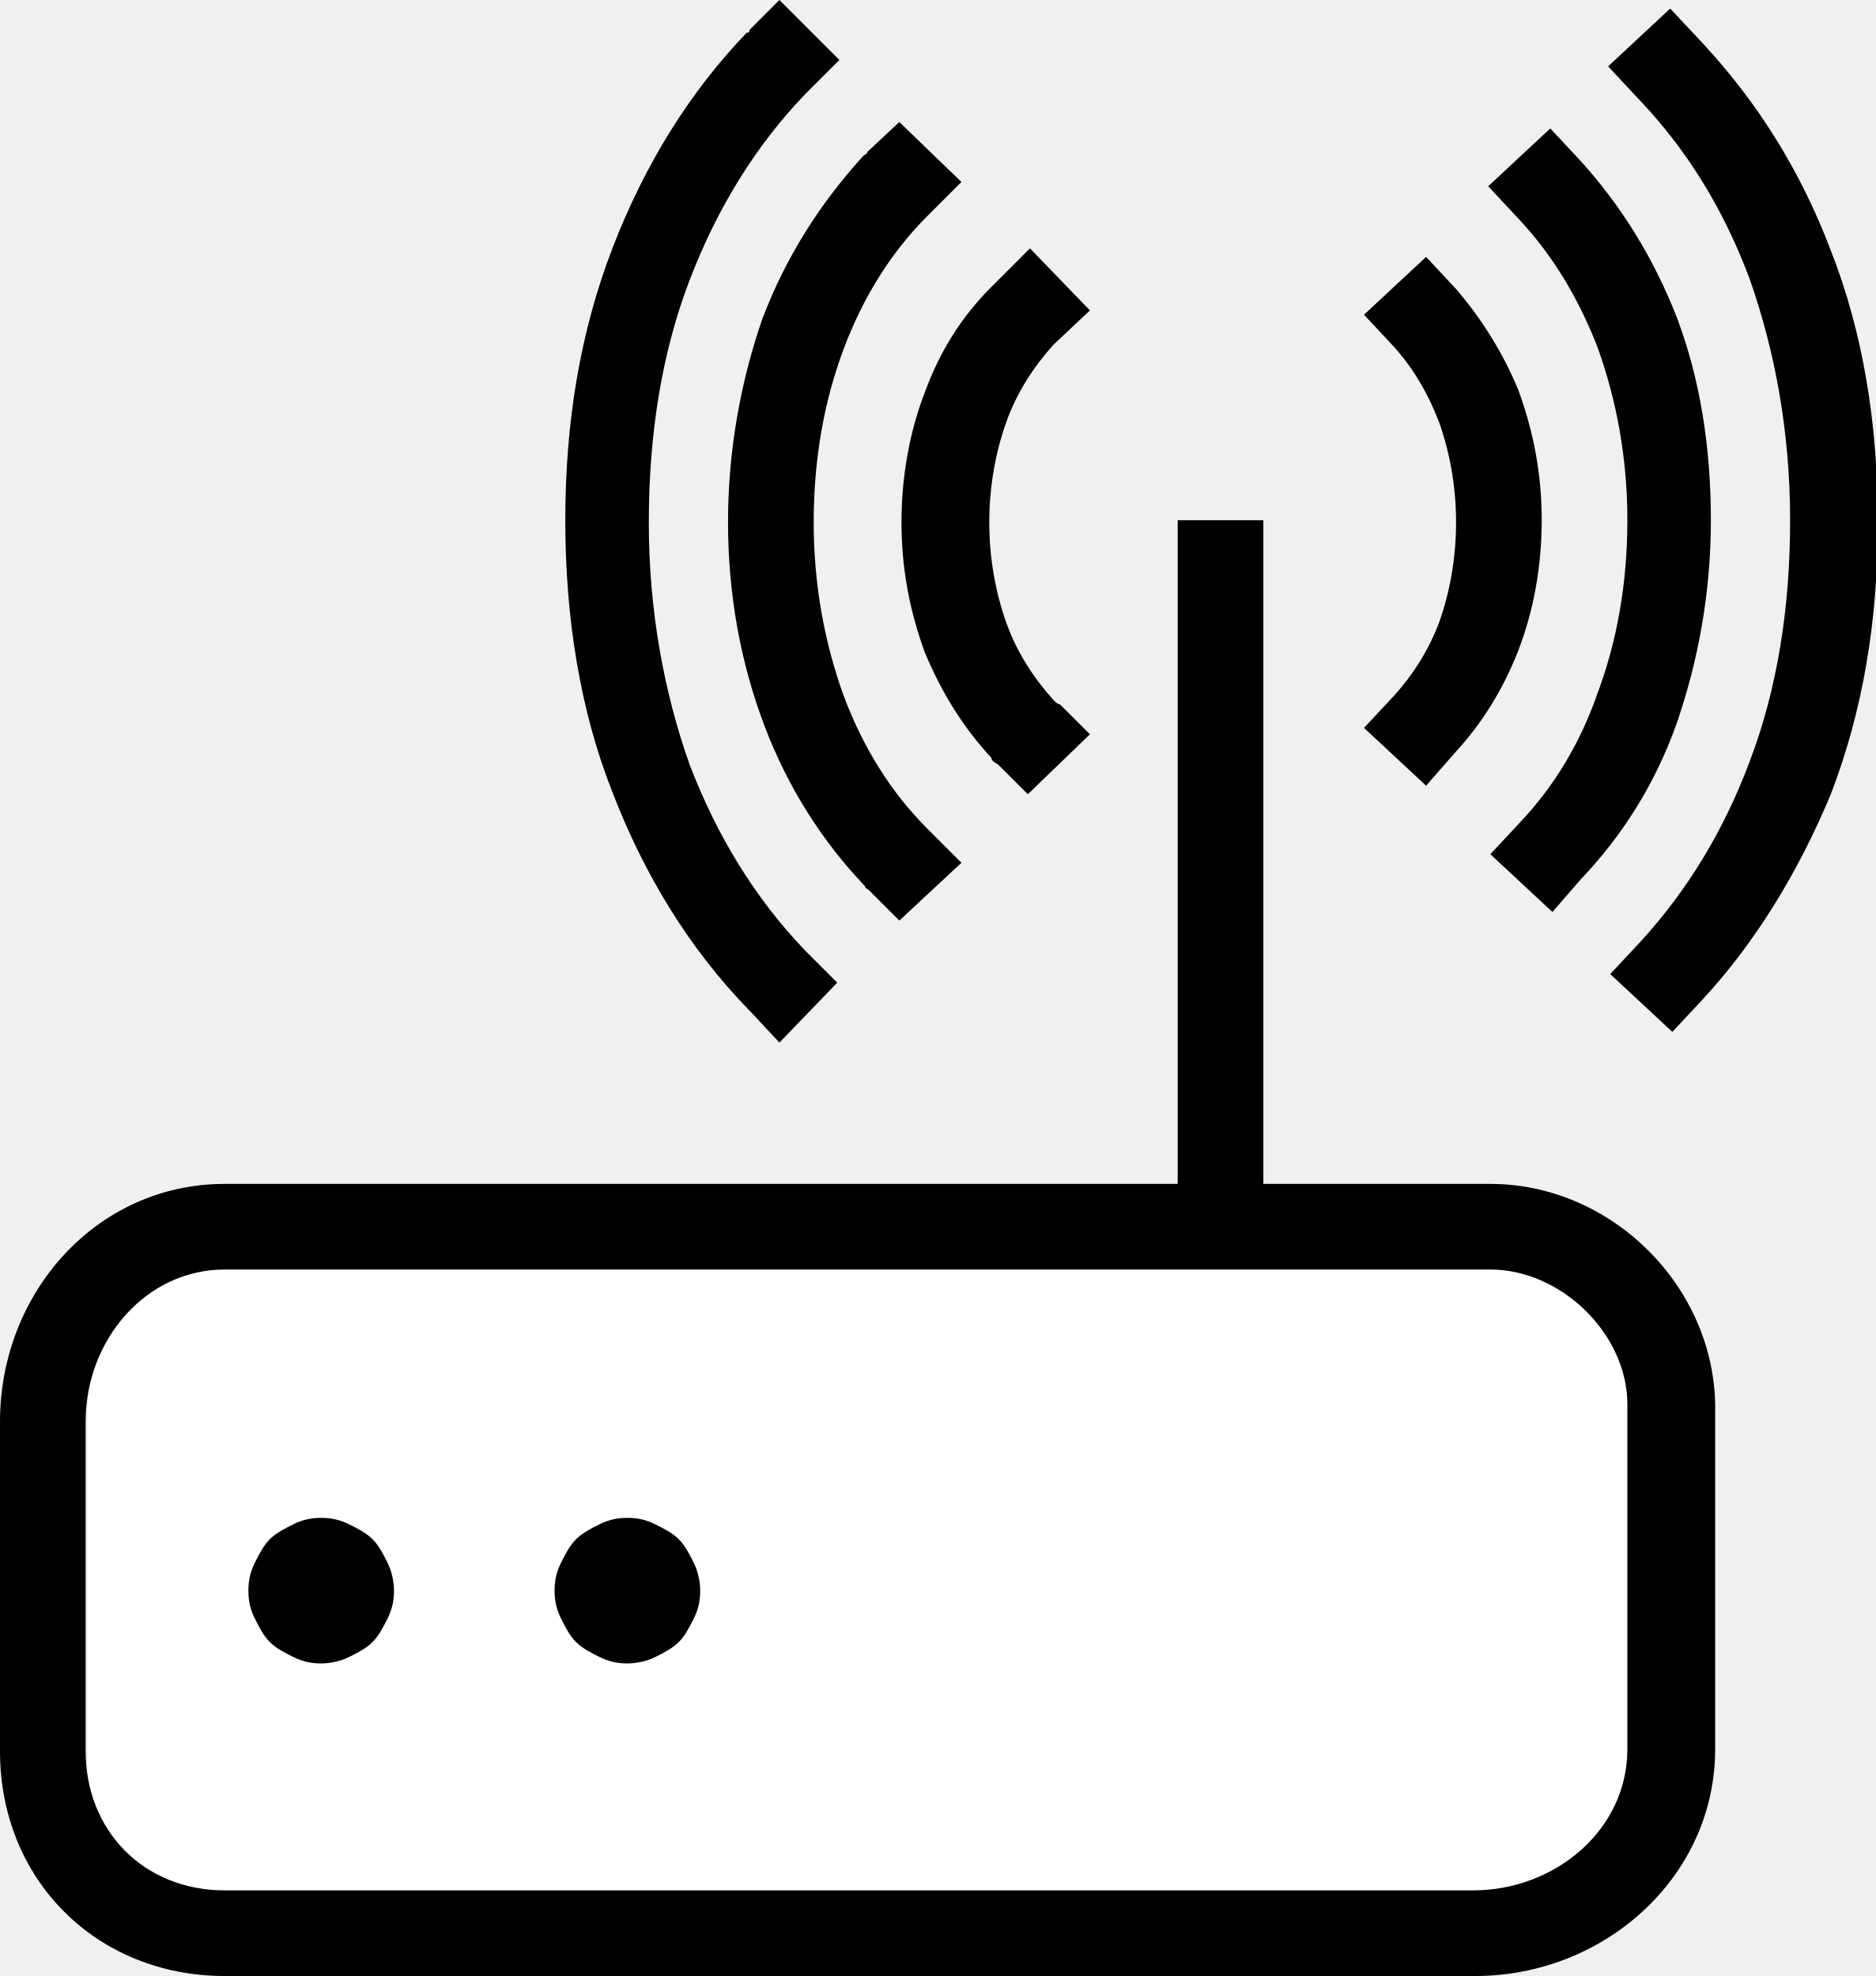
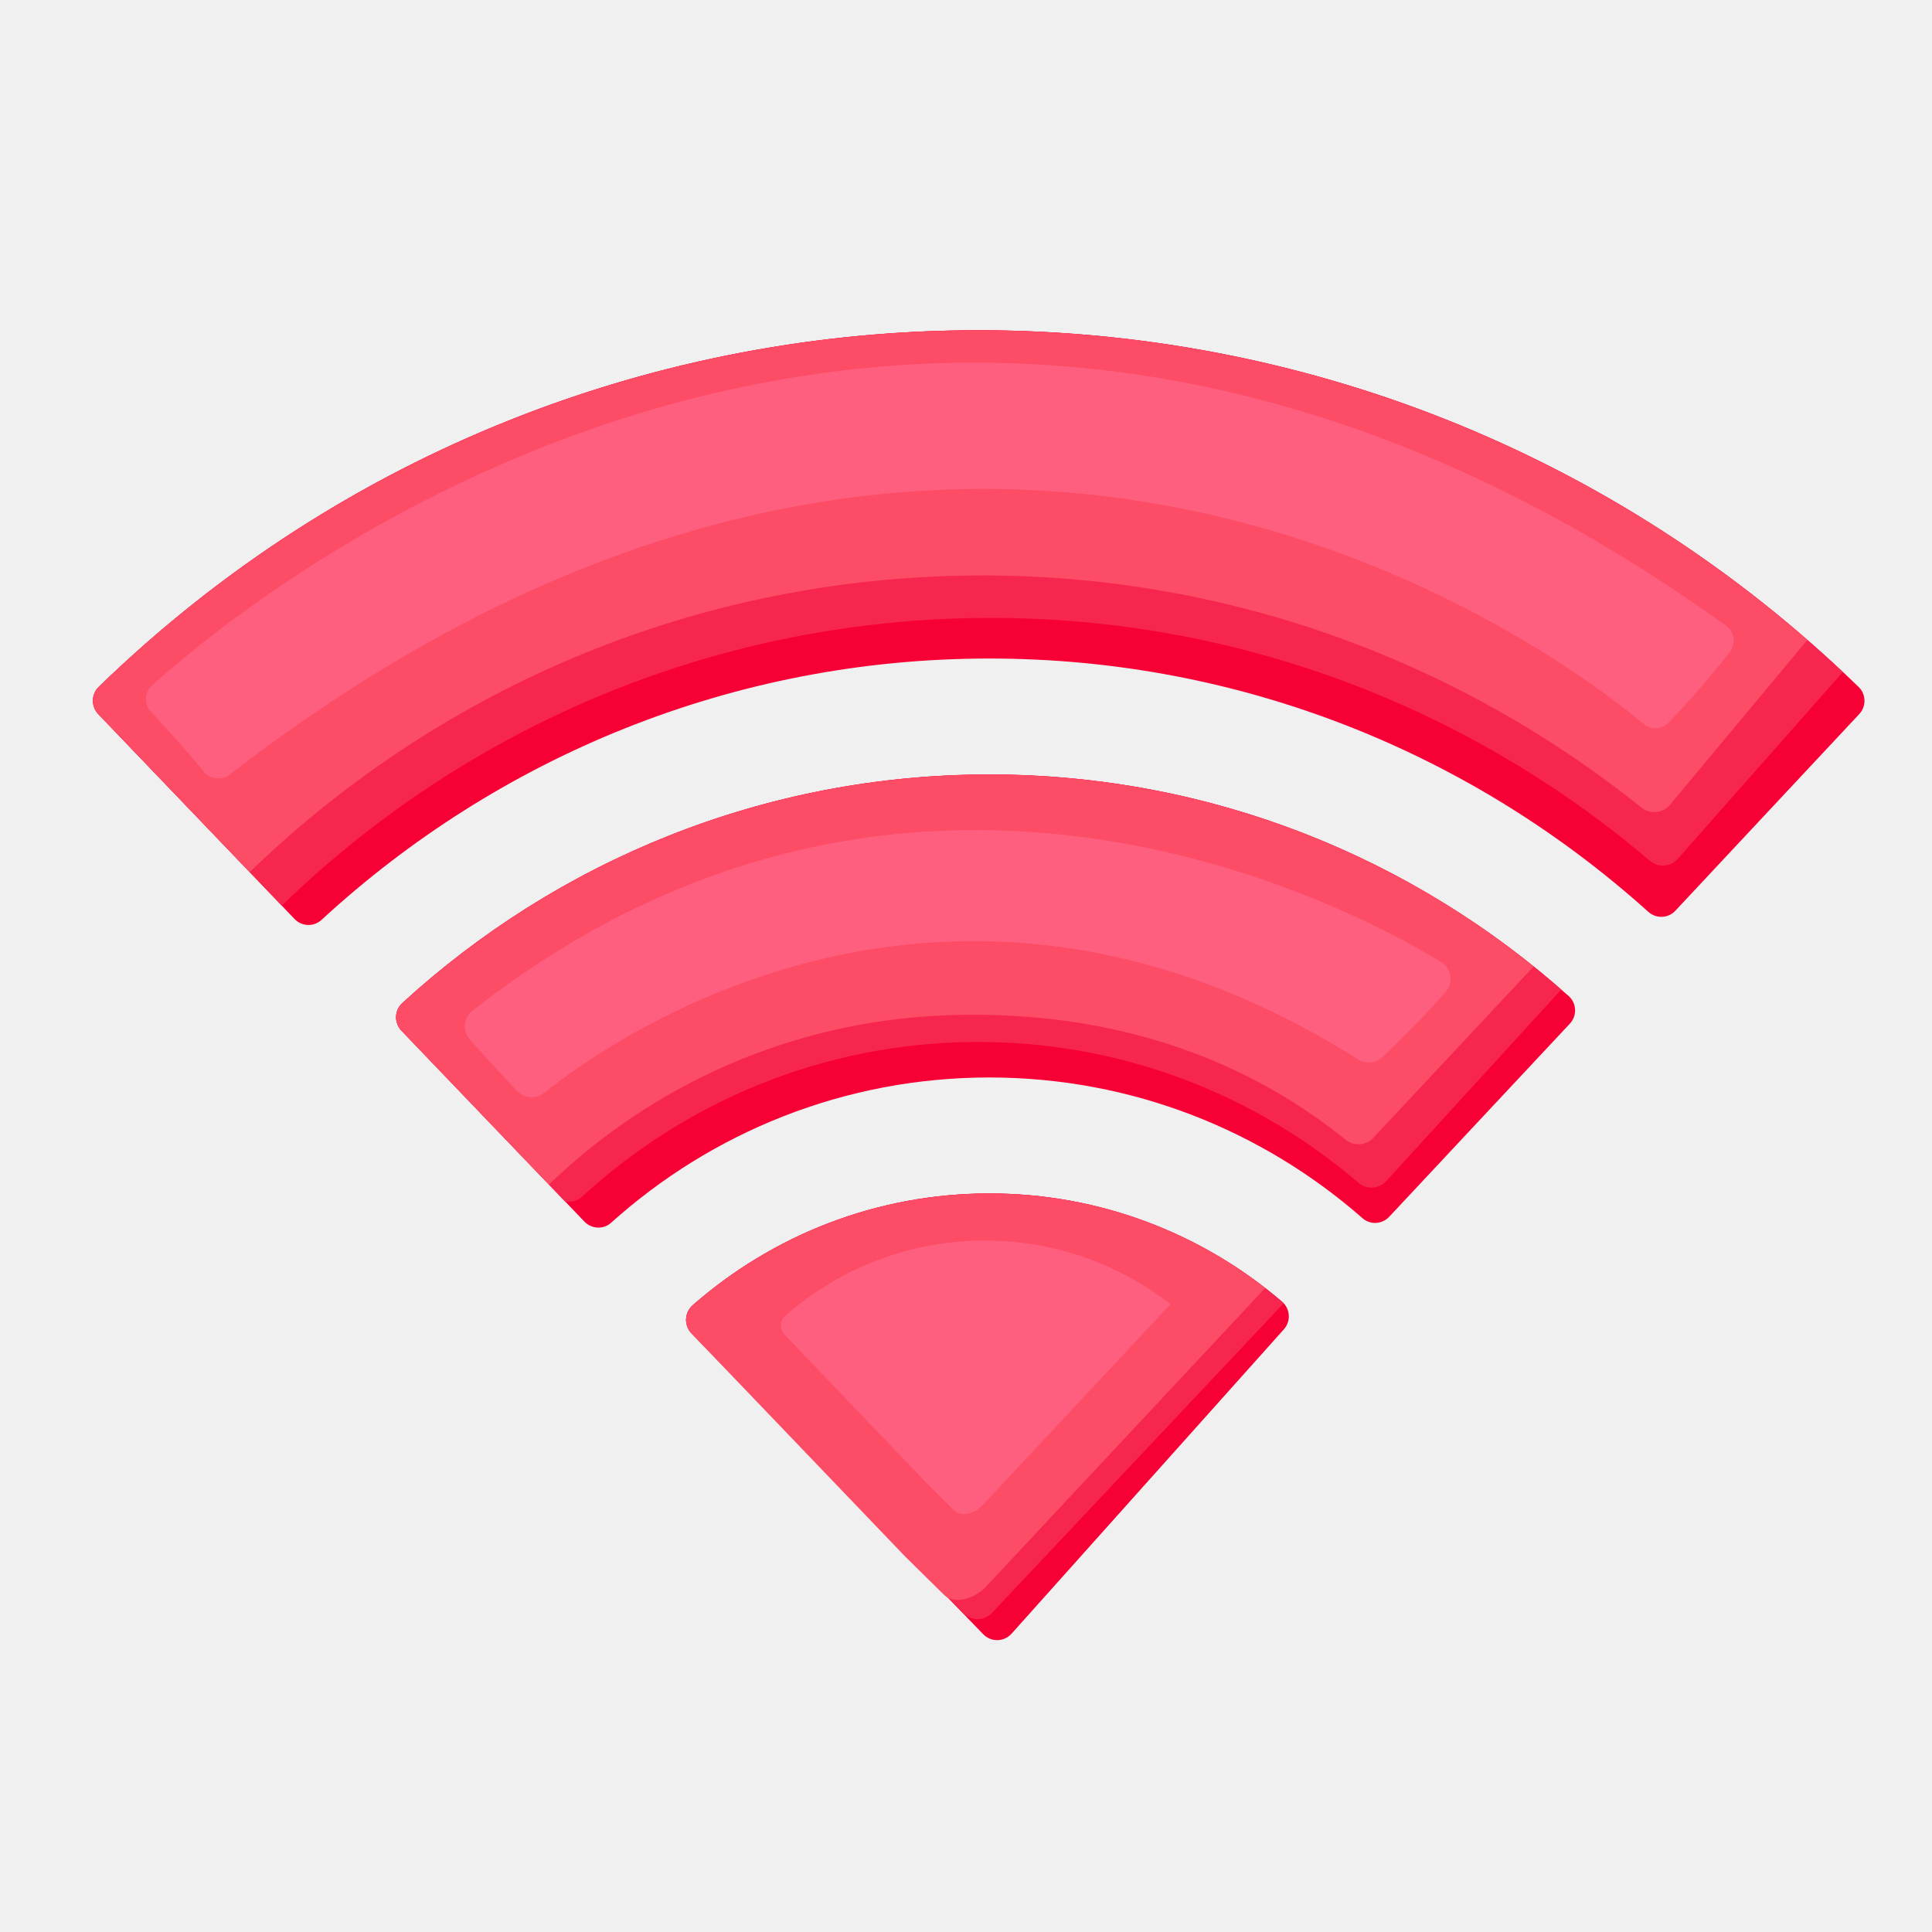
- <svg xmlns="http://www.w3.org/2000/svg" version="1.1" id="Calque_1" x="0px" y="0px" viewBox="-435 234.7 87.6 92.3" style="enable-background:new -435 234.7 87.6 92.3;" xml:space="preserve">
+ <svg xmlns="http://www.w3.org/2000/svg" t="1607799136970" class="icon" viewBox="0 0 1024 1024" version="1.1" p-id="9423" width="90" height="90">
  <style type="text/css">
	.st0{fill:#FFFFFF;}
</style>
-   <rect x="-430.9" y="294" class="st0" width="71.9" height="29" />
-   <rect id="backgound_modem" x="-430.9" y="294" class="st0" width="71.9" height="29" />
-   <path id="XMLID_582_" d="M-423.4,309c0-0.5,0.1-0.9,0.3-1.3c0.2-0.4,0.4-0.8,0.7-1.1c0.3-0.3,0.7-0.5,1.1-0.7  c0.4-0.2,0.8-0.3,1.3-0.3s0.9,0.1,1.3,0.3c0.4,0.2,0.8,0.4,1.1,0.7c0.3,0.3,0.5,0.7,0.7,1.1c0.2,0.4,0.3,0.9,0.3,1.3  c0,0.5-0.1,0.9-0.3,1.3c-0.2,0.4-0.4,0.8-0.7,1.1c-0.3,0.3-0.7,0.5-1.1,0.7c-0.4,0.2-0.9,0.3-1.3,0.3c-0.5,0-0.9-0.1-1.3-0.3  c-0.4-0.2-0.8-0.4-1.1-0.7c-0.3-0.3-0.5-0.7-0.7-1.1C-423.3,309.9-423.4,309.5-423.4,309z" />
-   <path id="XMLID_571_" d="M-409.1,309c0-0.5,0.1-0.9,0.3-1.3c0.2-0.4,0.4-0.8,0.7-1.1c0.3-0.3,0.7-0.5,1.1-0.7  c0.4-0.2,0.8-0.3,1.3-0.3s0.9,0.1,1.3,0.3c0.4,0.2,0.8,0.4,1.1,0.7c0.3,0.3,0.5,0.7,0.7,1.1c0.2,0.4,0.3,0.9,0.3,1.3  c0,0.5-0.1,0.9-0.3,1.3c-0.2,0.4-0.4,0.8-0.7,1.1c-0.3,0.3-0.7,0.5-1.1,0.7c-0.4,0.2-0.9,0.3-1.3,0.3c-0.5,0-0.9-0.1-1.3-0.3  c-0.4-0.2-0.8-0.4-1.1-0.7c-0.3-0.3-0.5-0.7-0.7-1.1C-409,309.9-409.1,309.5-409.1,309z" />
-   <path id="XMLID_696_" d="M-365.4,290H-376v-31h-4v31h-44.5c-6,0-10.5,5.1-10.5,11.1v15.4c0,6,4.5,10.5,10.5,10.5h58.4  c6,0,11.2-4.6,11.2-10.6v-16.1C-355,294.7-359.8,290-365.4,290z M-359,316.4c0,3.8-3.4,6.6-7.2,6.6h-58.3c-3.8,0-6.5-2.8-6.5-6.5  v-15.4c0-3.8,2.8-7.1,6.5-7.1h59.1c3.3,0,6.4,3,6.4,6.3V316.4z" />
-   <g id="XMLID_526_">
-     <path id="XMLID_514_" d="M-398.6,283.4l-1.4-1.5l-0.1-0.1c-2.7-2.8-4.8-6.2-6.3-10.1c-1.5-3.8-2.2-8.1-2.2-12.7s0.7-8.8,2.2-12.7   c1.5-3.9,3.6-7.3,6.3-10.1c0,0.1,0.1,0,0.1-0.1l1.4-1.4l2.8,2.8l-1.6,1.6c-2.3,2.4-4.1,5.3-5.4,8.7c-1.3,3.4-1.9,7.2-1.9,11.3   s0.7,7.9,1.9,11.3c1.3,3.4,3.1,6.3,5.4,8.7c0,0,0,0,0.1,0.1l1.4,1.4L-398.6,283.4z" />
-   </g>
-   <g id="XMLID_525_">
-     <path id="XMLID_512_" d="M-393,277.7l-1.4-1.4c-0.1-0.1-0.2-0.1-0.2-0.2c-2-2.1-3.6-4.6-4.7-7.5c-1.1-2.9-1.7-6.1-1.7-9.5   c0-3.4,0.6-6.6,1.6-9.5c1.1-2.9,2.7-5.4,4.7-7.6c0.1-0.1,0.2-0.1,0.2-0.2l1.5-1.4l2.9,2.8l-1.4,1.4c-0.1,0.1-0.1,0.1-0.2,0.2   c-1.7,1.7-3,3.8-3.9,6.2c-0.9,2.4-1.4,5.1-1.4,8.1c0,2.9,0.5,5.6,1.4,8.1c0.9,2.4,2.2,4.5,3.9,6.2c0.1,0.1,0.1,0.1,0.2,0.2l1.4,1.4   L-393,277.7z" />
-   </g>
-   <g id="XMLID_524_">
-     <path id="XMLID_511_" d="M-387,271.8l-1.4-1.4c-0.2-0.1-0.3-0.2-0.3-0.3c-1.3-1.4-2.3-3-3.1-4.9c-0.7-1.9-1.1-3.9-1.1-6.1   c0-2.2,0.4-4.3,1.1-6.1c0.7-1.9,1.7-3.5,3.1-4.9c0.1-0.1,0.2-0.2,0.3-0.3l1.5-1.5l2.8,2.9l-1.7,1.6c-0.9,1-1.7,2.2-2.2,3.6   s-0.8,3-0.8,4.7c0,1.7,0.3,3.3,0.8,4.7s1.3,2.6,2.2,3.6c0.1,0.1,0.2,0.2,0.3,0.2l1.4,1.4L-387,271.8z" />
-   </g>
-   <g id="XMLID_523_">
-     <path id="XMLID_509_" d="M-368.4,271.4l-2.9-2.7l1.4-1.5c0.9-1,1.6-2.1,2.1-3.4c0.5-1.4,0.8-3,0.8-4.7c0-1.7-0.3-3.3-0.8-4.7   c-0.5-1.3-1.2-2.5-2.1-3.5l-1.4-1.5l2.9-2.7l1.4,1.5c1.2,1.4,2.2,3,2.9,4.7c0.7,1.9,1.1,3.9,1.1,6.1s-0.4,4.3-1.1,6.1   c-0.7,1.8-1.7,3.4-2.9,4.7L-368.4,271.4z" />
-   </g>
-   <g id="XMLID_522_">
-     <path id="XMLID_491_" d="M-362.5,277.3l-2.9-2.7l1.4-1.5c1.6-1.7,2.8-3.7,3.6-6c0.9-2.4,1.4-5.1,1.4-8.1c0-2.9-0.5-5.6-1.4-8.1   c-0.9-2.3-2.1-4.3-3.7-6l-1.4-1.5l2.9-2.7l1.4,1.5c1.9,2.1,3.4,4.5,4.5,7.3c1.1,2.9,1.6,6.1,1.6,9.5c0,3.4-0.6,6.6-1.6,9.5   c-1,2.8-2.5,5.2-4.5,7.3L-362.5,277.3z" />
-   </g>
-   <g id="XMLID_521_">
-     <path id="XMLID_490_" d="M-356.9,282.9l-2.9-2.7l1.4-1.5c2.2-2.4,3.9-5.2,5.1-8.4c1.3-3.4,1.9-7.2,1.9-11.3s-0.7-7.9-1.9-11.3   c-1.2-3.2-2.9-6-5.2-8.4l-1.4-1.5l2.9-2.7l1.5,1.6c2.6,2.8,4.6,6,6,9.7c1.5,3.8,2.2,8.1,2.2,12.7s-0.7,8.8-2.2,12.7   c-1.5,3.6-3.5,6.9-6,9.6L-356.9,282.9z" />
-   </g>
+   <path d="M524.39 349.03c134.144 0 256.614 50.842 349.235 134.246 4.147 3.738 10.547 3.533 14.336-0.563l97.485-104.243c3.789-4.045 3.686-10.496-0.307-14.336-259.635-252.109-673.126-252.16-932.813-0.051-4.045 3.891-4.096 10.394-0.205 14.438L156.16 487.117c3.891 4.045 10.24 4.198 14.336 0.358 93.184-85.862 217.498-138.445 353.894-138.445z" fill="#F70035" p-id="9424" />
+   <path d="M524.39 571.085c75.725 0 144.896 28.211 197.786 74.598 4.096 3.635 10.394 3.226 14.131-0.768l95.744-102.349c3.891-4.147 3.686-10.752-0.563-14.592-81.613-73.011-189.235-117.504-307.098-117.504-119.808 0-229.12 45.978-311.194 121.19-4.198 3.84-4.352 10.445-0.41 14.592l96.973 101.222c3.789 3.942 10.035 4.301 14.131 0.614 53.197-47.821 123.494-77.005 200.499-77.005z" fill="#F70035" p-id="9425" />
+   <path d="M524.39 632.525c-60.16 0-115.149 22.374-157.235 59.238-4.403 3.891-4.762 10.65-0.717 14.899l154.675 159.488c4.045 4.25 10.854 4.198 14.899-0.102l144.333-161.331c3.994-4.301 3.584-11.059-0.87-14.848-41.779-35.686-95.949-57.344-155.085-57.344z" fill="#F70035" p-id="9426" />
+   <path d="M889.242 455.219l87.501-99.021C716.646 112.077 309.248 114.688 52.326 364.083c-4.045 3.891-4.096 10.394-0.205 14.438l97.229 101.478c93.594-90.829 220.006-148.275 360.346-152.269 138.598-3.942 266.598 45.005 364.698 128.461 4.403 3.789 11.008 3.379 14.848-0.973z" fill="#F7264E" p-id="9427" />
+   <path d="M720.128 626.995c4.301 3.686 10.752 3.174 14.592-0.973l92.723-101.478c-81.101-70.912-187.136-114.022-303.053-114.022-119.808 0-229.12 45.978-311.194 121.19-4.198 3.84-4.352 10.445-0.41 14.592l86.682 90.47c3.174 0.614 6.554-0.154 9.062-2.509 54.426-50.022 126.72-81.05 206.285-81.971 78.234-0.922 150.118 27.392 205.312 74.701z" fill="#F7264E" p-id="9428" />
+   <path d="M525.875 854.784l154.47-163.994a4.669 4.669 0 0 0-0.87-0.87c-41.779-35.738-95.949-57.344-155.085-57.344-60.16 0-115.149 22.374-157.235 59.238-2.509 2.202-3.635 5.325-3.482 8.397l146.79 154.726c4.198 4.352 11.264 4.301 15.411-0.154z" fill="#F7264E" p-id="9429" />
+   <path d="M885.197 426.496l72.755-87.296c-260.608-226.816-654.797-218.573-905.574 24.883-4.045 3.891-4.096 10.394-0.205 14.438l80.179 83.712C225.28 372.275 349.594 313.856 488.602 305.92c143.309-8.192 277.248 38.605 381.286 122.061 4.659 3.738 11.469 3.123 15.309-1.485z" fill="#FC4C66" p-id="9430" />
+   <path d="M812.851 512.256c-79.053-63.59-179.354-101.734-288.461-101.734-119.808 0-229.12 45.978-311.194 121.19-4.198 3.84-4.352 10.445-0.41 14.592l78.131 81.562c54.682-52.685 128-86.374 209.664-89.702 80.947-3.277 154.112 18.637 212.634 65.946 4.557 3.686 11.264 2.97 15.053-1.434l84.582-90.419zM670.566 682.701c-40.448-31.386-91.136-50.125-146.176-50.125-60.16 0-115.149 22.374-157.235 59.238-4.403 3.891-4.762 10.65-0.717 14.899l113.306 118.272 20.787 20.48c4.506 4.403 14.336 2.97 21.402-3.789l148.634-158.976z" fill="#FC4C66" p-id="9431" />
+   <path d="M620.39 691.251a159.708 159.708 0 0 0-98.355-33.741c-40.499 0-77.517 15.053-105.779 39.834-2.97 2.611-3.226 7.168-0.461 10.035l76.237 79.616 13.978 13.773c3.021 2.97 9.626 1.997 14.387-2.56l99.994-106.957zM80.486 363.366c54.374-49.152 406.323-339.354 834.355-31.744 4.506 3.226 5.376 9.626 1.997 13.978-13.312 16.998-25.395 30.054-32.41 37.376-3.533 3.686-9.267 3.994-13.21 0.717-49.05-40.755-360.602-273.869-749.517 26.88-4.198 3.226-10.138 2.611-13.517-1.485a693.248 693.248 0 0 0-28.211-31.898c-3.738-3.891-3.533-10.138 0.512-13.824zM288.307 579.328c37.171-29.747 214.682-154.368 431.565-17.818 4.096 2.56 9.472 2.099 12.954-1.28 16.947-16.333 27.341-27.494 33.434-34.509 4.301-4.915 3.123-12.493-2.458-15.872-50.688-30.822-284.109-154.266-513.536 25.958-4.762 3.738-5.274 10.752-1.229 15.258 12.083 13.466 20.173 22.118 25.242 27.341 3.686 3.84 9.779 4.301 14.029 0.922z" fill="#FF5F7E" p-id="9432" />
</svg>
